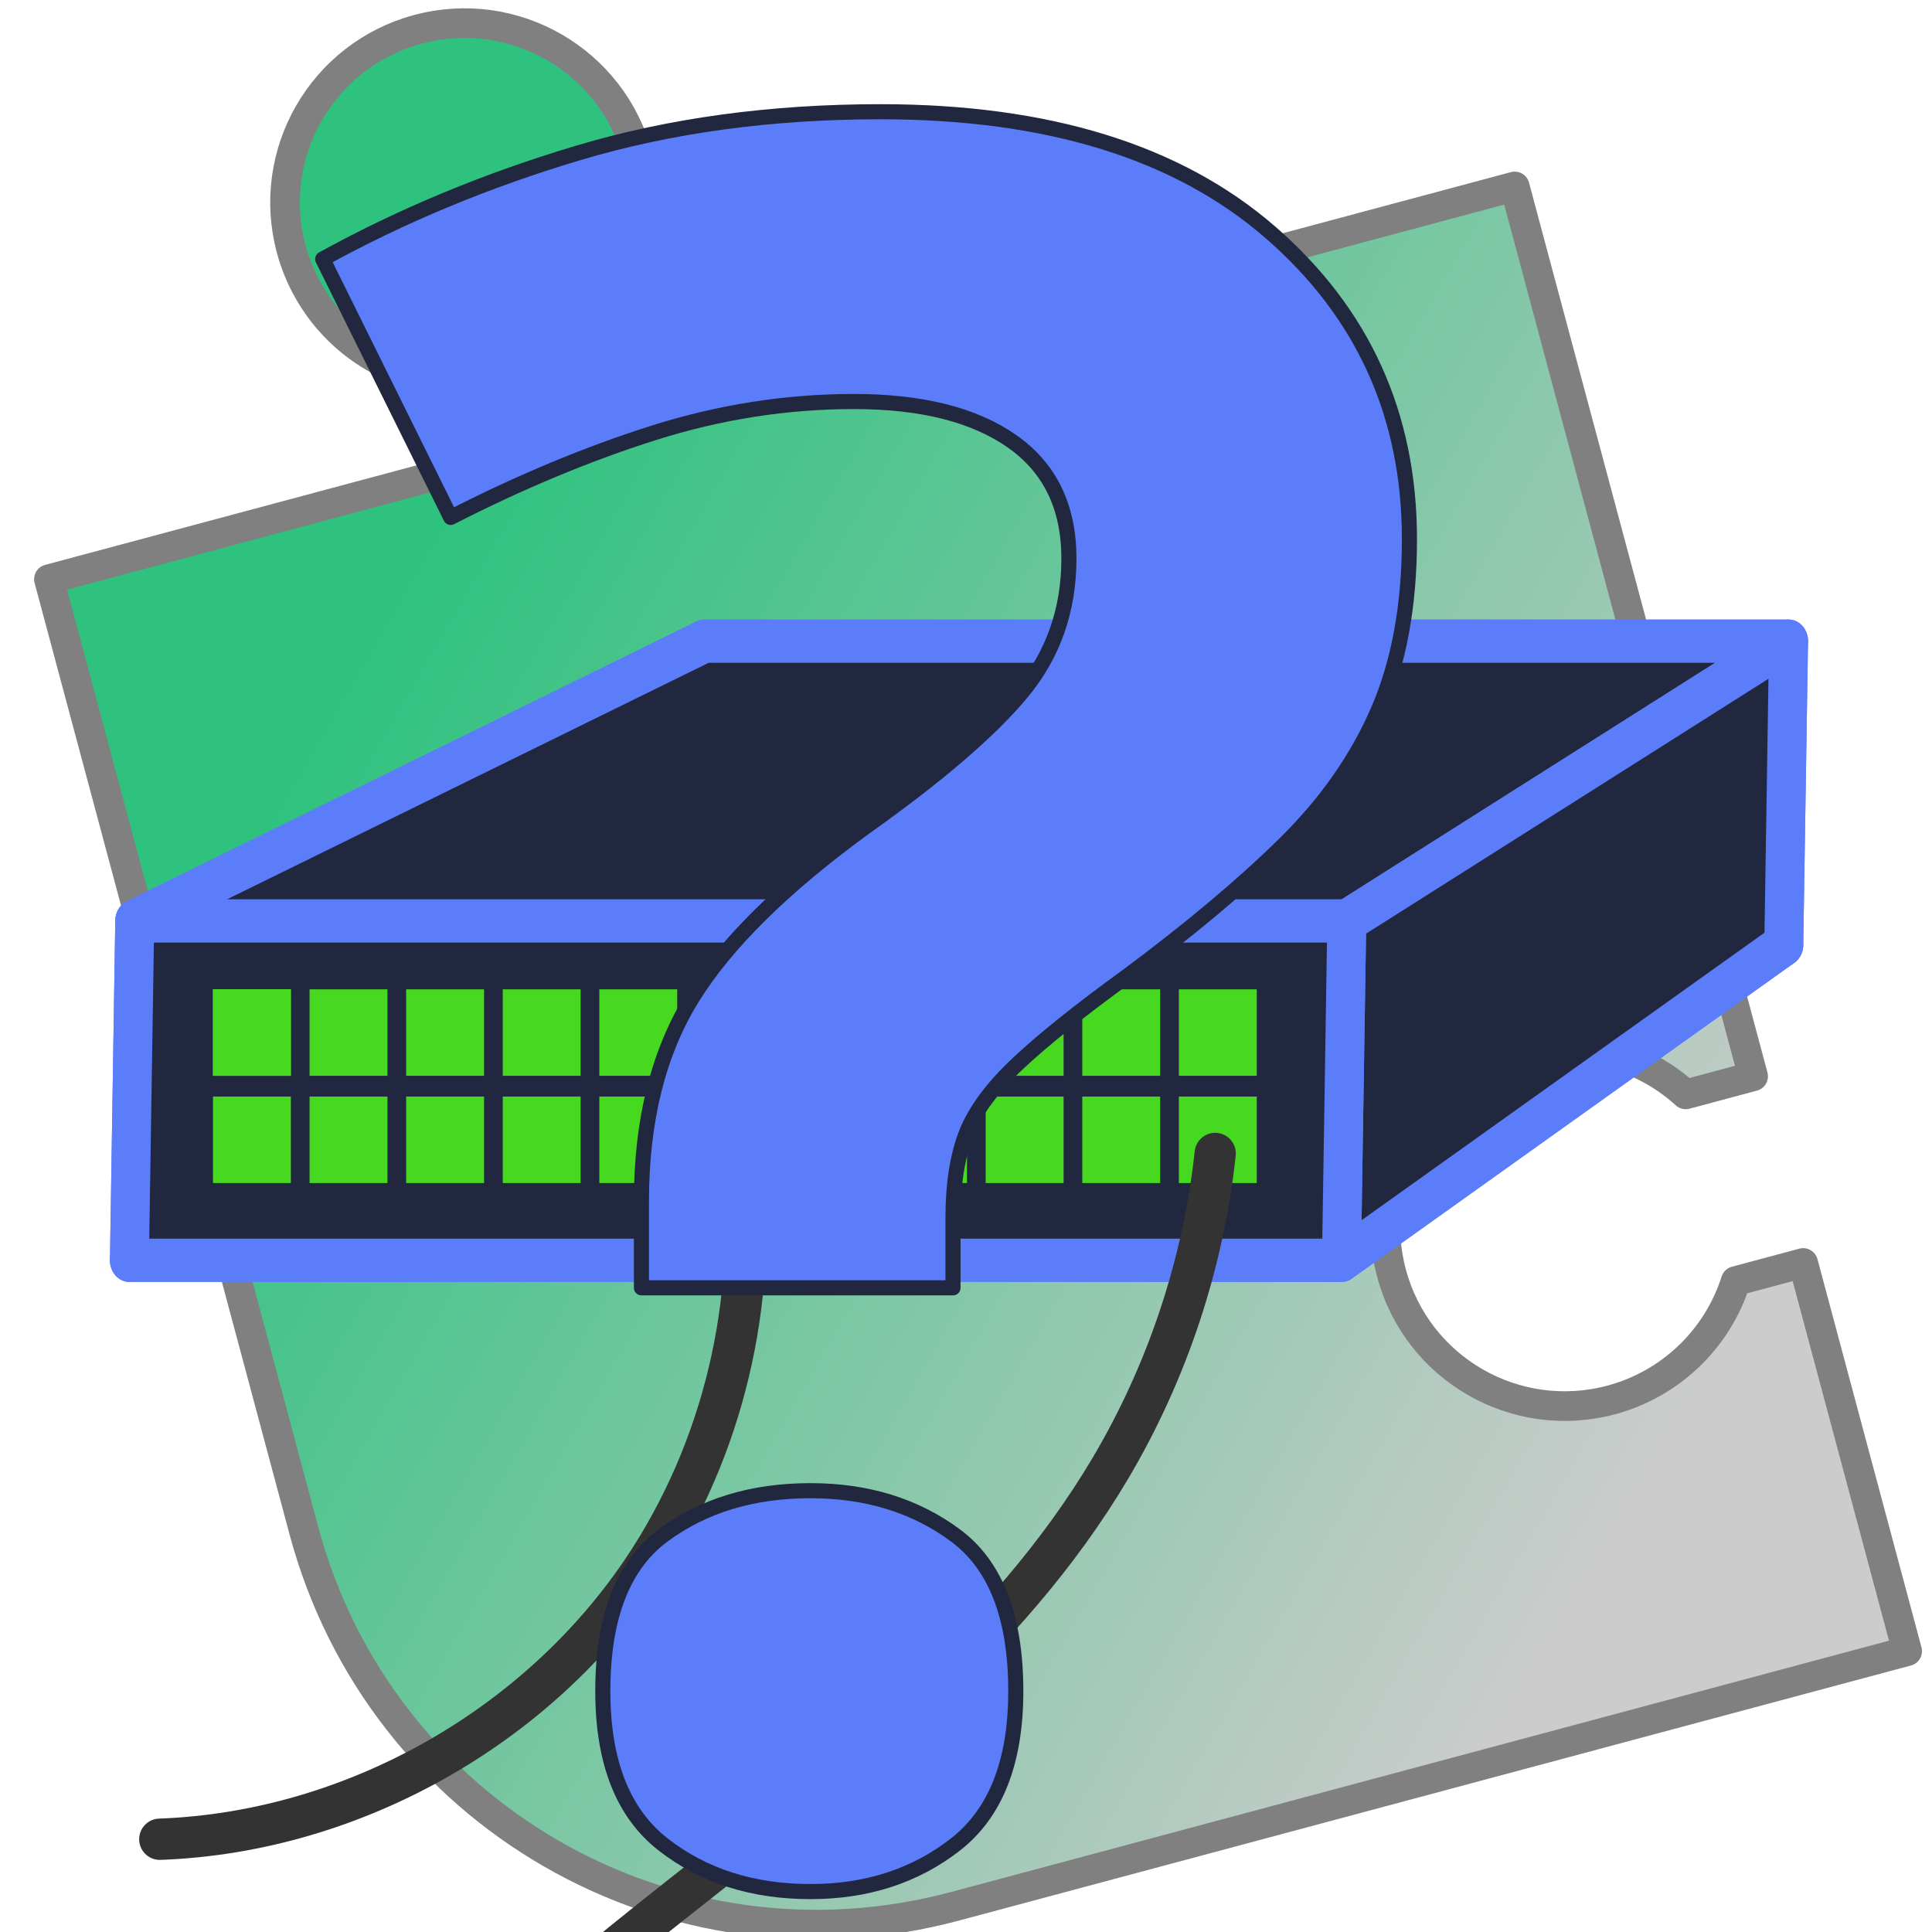
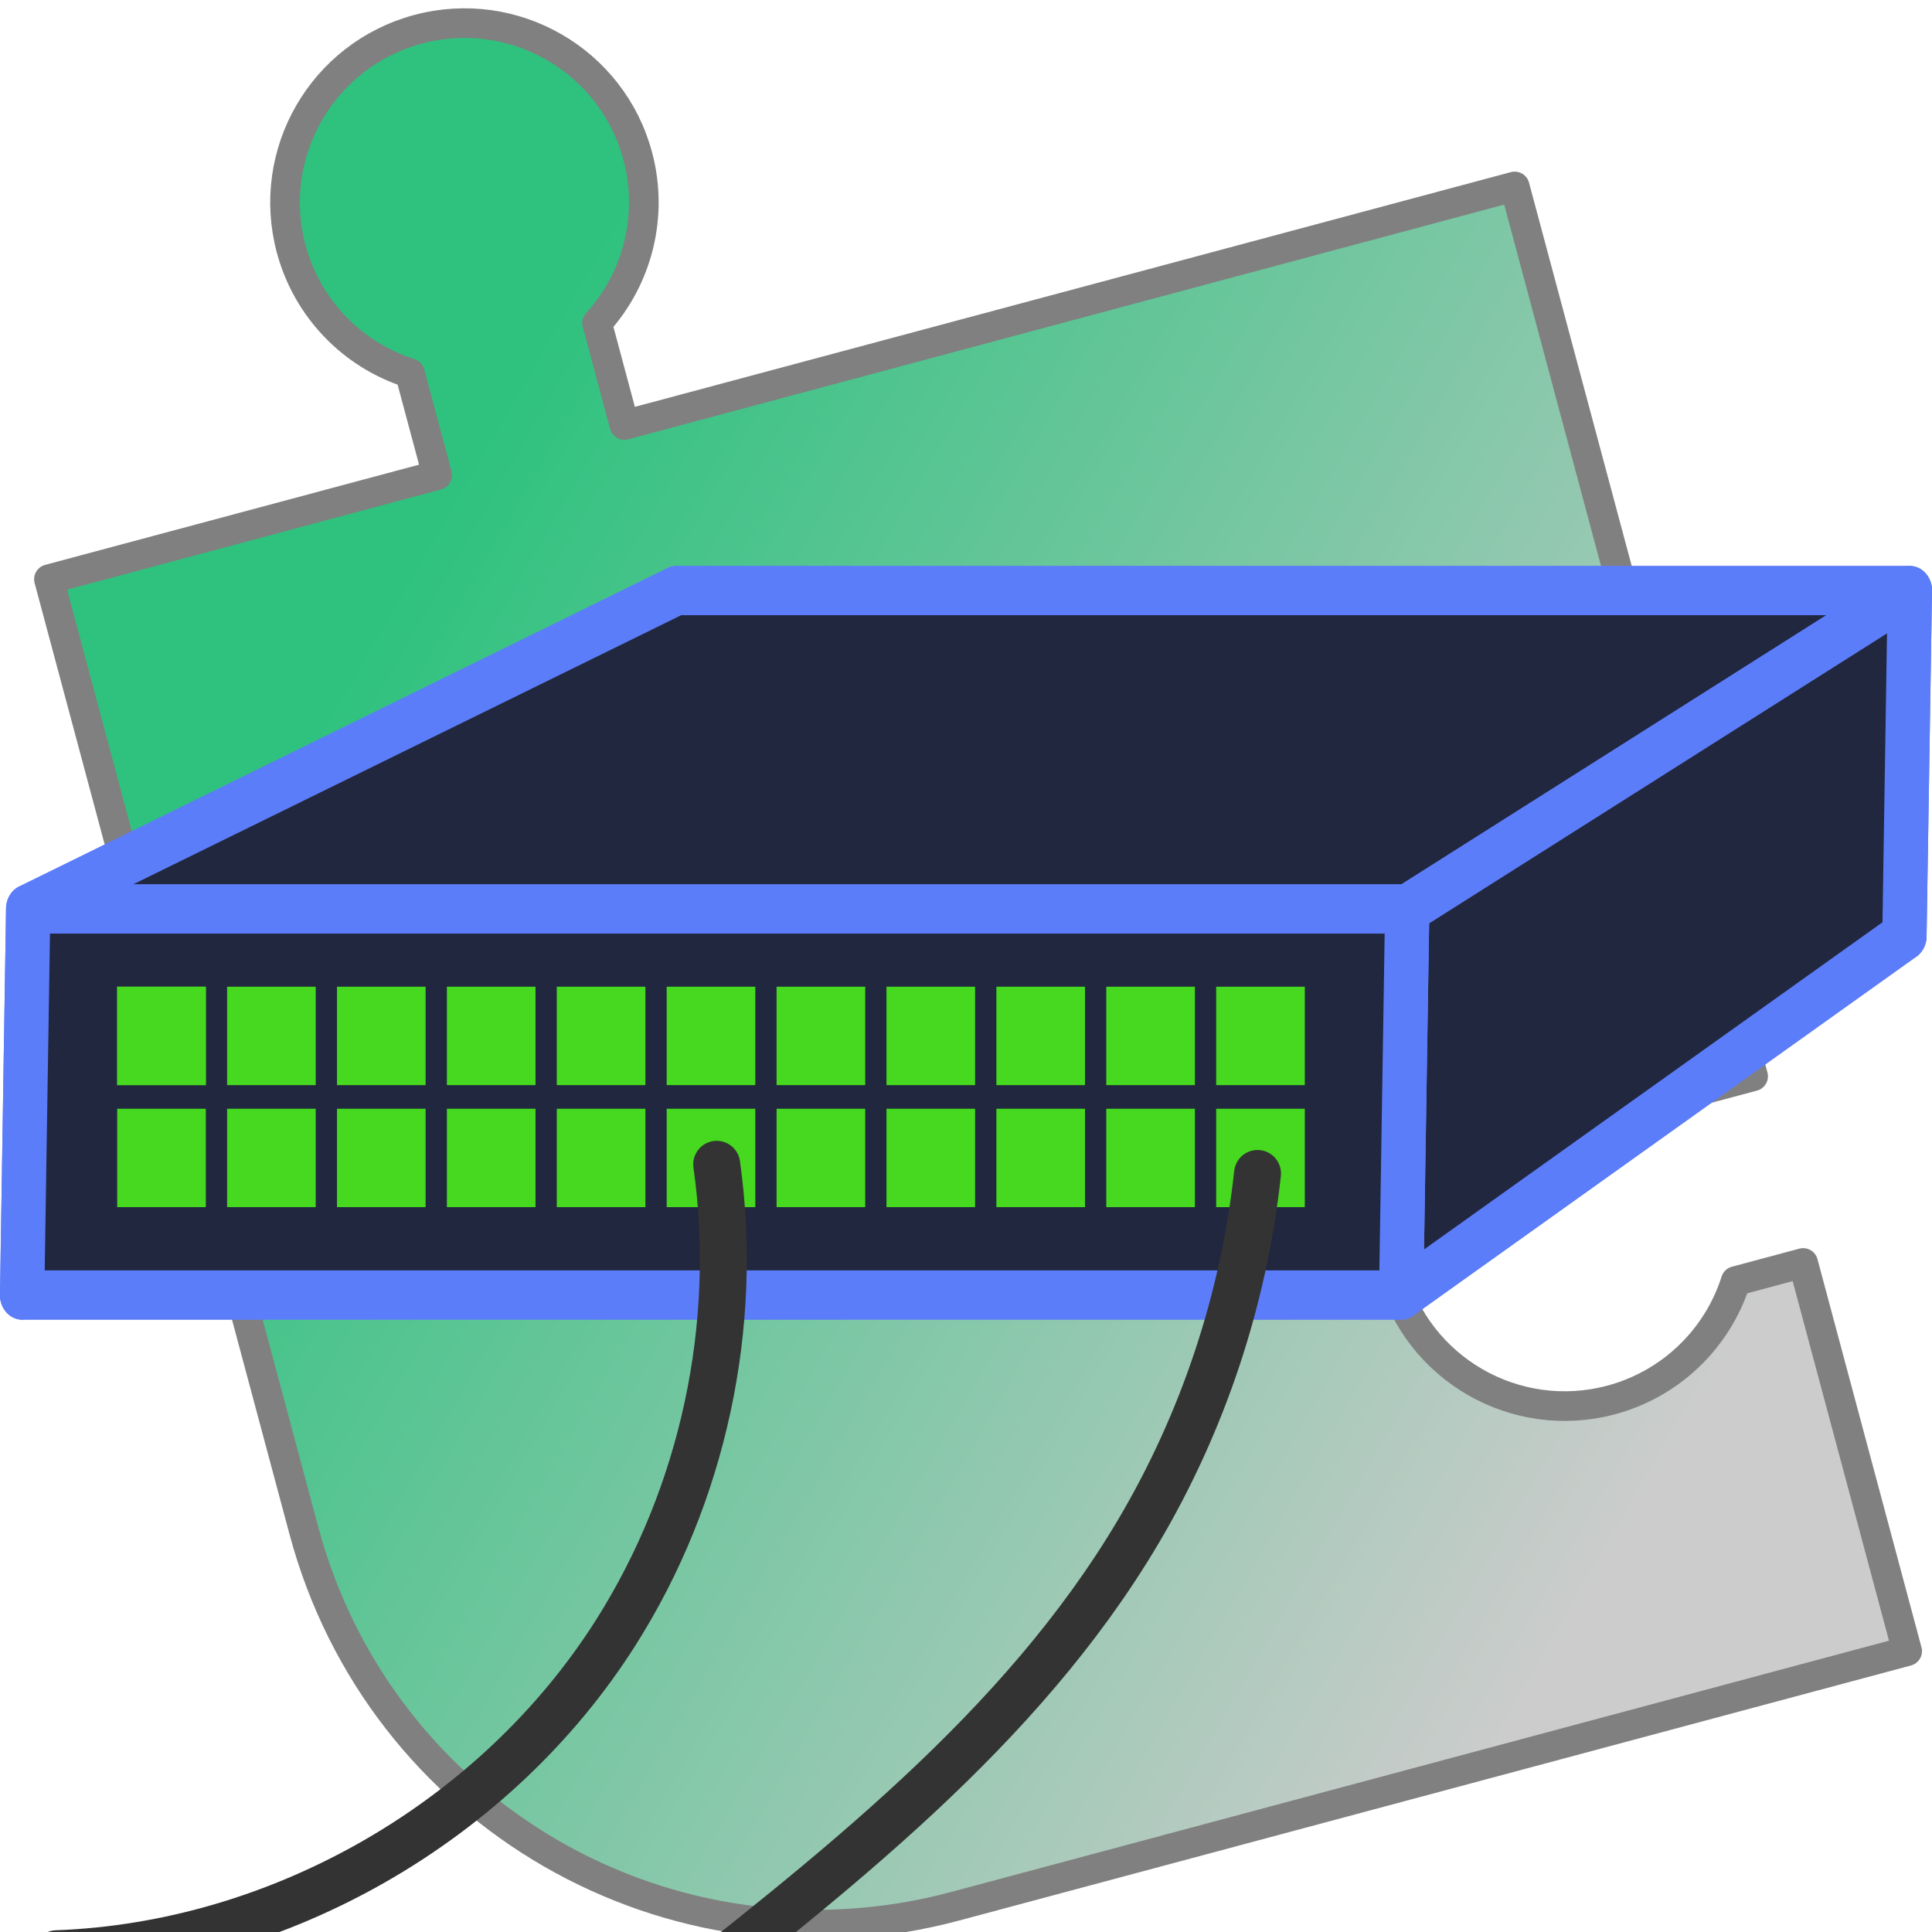
<svg xmlns="http://www.w3.org/2000/svg" xmlns:xlink="http://www.w3.org/1999/xlink" width="1024" height="1024" viewBox="0 0 1024 1024" version="1.1" id="svg1">
  <defs id="defs1">
    <linearGradient id="linearGradient22">
      <stop style="stop-color:#2ec27e;stop-opacity:1;" offset="0" id="stop21" />
      <stop style="stop-color:#cccccc;stop-opacity:1;" offset="1" id="stop22" />
    </linearGradient>
    <linearGradient id="linearGradient20">
      <stop style="stop-color:#2ec27e;stop-opacity:1;" offset="0" id="stop19" />
      <stop style="stop-color:#cccccc;stop-opacity:1;" offset="1" id="stop20" />
    </linearGradient>
    <linearGradient id="linearGradient18">
      <stop style="stop-color:#2ec27e;stop-opacity:1;" offset="0" id="stop17" />
      <stop style="stop-color:#cccccc;stop-opacity:1;" offset="1" id="stop18" />
    </linearGradient>
    <linearGradient id="linearGradient2">
      <stop style="stop-color:#2ec27e;stop-opacity:1;" offset="0" id="stop3" />
      <stop style="stop-color:#cccccc;stop-opacity:1;" offset="1" id="stop4" />
    </linearGradient>
    <linearGradient id="swatch2">
      <stop style="stop-color:#cccccc;stop-opacity:1;" offset="0" id="stop2" />
    </linearGradient>
    <linearGradient xlink:href="#linearGradient18" id="linearGradient4" x1="437.019" y1="74.981" x2="74.981" y2="437.019" gradientUnits="userSpaceOnUse" gradientTransform="translate(-634.375,-275)" />
    <linearGradient xlink:href="#linearGradient20" id="linearGradient15" gradientUnits="userSpaceOnUse" x1="437.019" y1="74.981" x2="74.981" y2="437.019" gradientTransform="matrix(-0.414223,-1.545901,1.546997,-0.4145166,228.3958,1092.936)" />
    <linearGradient xlink:href="#linearGradient22" id="linearGradient16" gradientUnits="userSpaceOnUse" x1="437.019" y1="74.981" x2="74.981" y2="437.019" gradientTransform="rotate(180,951.1753,837.1518)" />
    <linearGradient xlink:href="#linearGradient2" id="linearGradient17" gradientUnits="userSpaceOnUse" gradientTransform="rotate(-90,838.5291,984.4922)" x1="437.019" y1="74.981" x2="74.981" y2="437.019" />
  </defs>
  <g id="layer1" style="display:none">
    <rect style="display:inline;fill:#000000;fill-opacity:0;fill-rule:evenodd;stroke:#000000;stroke-width:0.997;stroke-dasharray:none;stroke-opacity:1" id="rect1" width="1023.003" height="1023.003" x="0.499" y="0.499" rx="179.3" ry="179.3" />
  </g>
  <g id="layer2" style="display:none" />
  <g id="layer3" style="display:inline">
    <path d="m -453.432,-270.092 c -97.522,0 -176.035,78.513 -176.035,176.035 V 232.092 h 133.09 V 208.998 A 59.362,59.362 0 0 1 -523.738,159 59.362,59.362 0 0 1 -464.375,99.637 59.362,59.362 0 0 1 -405.012,159 59.362,59.362 0 0 1 -432.373,208.998 V 232.092 H -127.283 V -72.936 h 34.949 A 59.362,59.362 0 0 0 -42.375,-45.637 59.362,59.362 0 0 0 16.988,-105 59.362,59.362 0 0 0 -42.375,-164.363 59.362,59.362 0 0 0 -92.334,-137.064 H -127.283 V -270.092 Z" style="fill:url(#linearGradient4);fill-rule:evenodd;stroke:#808080;stroke-width:9.818;stroke-linejoin:round;stroke-opacity:1" id="path15" />
    <path d="m 161.038,811.181 c 40.396,150.76 194.377,239.588 345.244,199.164 L 1010.832,875.151 955.703,669.407 919.977,678.98 a 95.006,95.073 75 0 1 -66.013,63.023 95.006,95.073 75 0 1 -116.424,-67.163 95.006,95.073 75 0 1 67.245,-116.377 95.006,95.073 75 0 1 88.681,21.573 L 929.192,570.463 802.816,98.824 330.94,225.263 316.463,171.235 a 95.006,95.073 75 0 0 21.537,-88.547 95.006,95.073 75 0 0 -116.424,-67.163 95.006,95.073 75 0 0 -67.245,116.377 95.006,95.073 75 0 0 62.925,65.916 l 14.477,54.028 -205.793,55.142 z" style="display:inline;fill:url(#linearGradient15);fill-rule:evenodd;stroke:#808080;stroke-width:15.718;stroke-linejoin:round;stroke-opacity:1" id="path15-2" />
    <path d="m 1721.407,1669.395 c 97.522,0 176.035,-78.513 176.035,-176.035 v -326.148 h -133.09 v 23.094 a 59.362,59.362 0 0 1 27.361,49.998 59.362,59.362 0 0 1 -59.363,59.363 59.362,59.362 0 0 1 -59.363,-59.363 59.362,59.362 0 0 1 27.361,-49.998 v -23.094 h -305.09 v 305.027 h -34.949 a 59.362,59.362 0 0 0 -49.959,-27.299 59.362,59.362 0 0 0 -59.363,59.363 59.362,59.362 0 0 0 59.363,59.363 59.362,59.362 0 0 0 49.959,-27.299 h 34.949 v 133.027 z" style="display:inline;fill:url(#linearGradient16);fill-rule:evenodd;stroke:#808080;stroke-width:9.818;stroke-linejoin:round;stroke-opacity:1" id="path15-28" />
    <path d="m -141.055,1642.078 c 0,97.522 78.513,176.035 176.035,176.035 h 326.148 v -133.09 h -23.094 a 59.362,59.362 0 0 1 -49.998,27.361 59.362,59.362 0 0 1 -59.363,-59.363 59.362,59.362 0 0 1 59.363,-59.363 59.362,59.362 0 0 1 49.998,27.361 h 23.094 V 1315.93 H 56.101 v -34.949 a 59.362,59.362 0 0 0 27.299,-49.959 59.362,59.362 0 0 0 -59.363,-59.363 59.362,59.362 0 0 0 -59.363,59.363 59.362,59.362 0 0 0 27.299,49.959 v 34.949 H -141.055 Z" style="display:inline;fill:url(#linearGradient17);fill-rule:evenodd;stroke:#808080;stroke-width:9.818;stroke-linejoin:round;stroke-opacity:1" id="path15-2-9" />
    <path style="fill:none;fill-opacity:1;stroke:#333333;stroke-width:8;stroke-linecap:round;stroke-linejoin:round;stroke-opacity:1" d="m 231.25,215.625 c -28.059,9.588 -55.279,21.628 -81.25,35.938 -6.521,3.593 -13.059,7.402 -18.206,12.781 -2.574,2.69 -4.775,5.762 -6.281,9.166 -1.506,3.404 -2.301,7.15 -2.076,10.865 0.249,4.101 1.741,8.085 4.034,11.494 2.293,3.409 5.368,6.257 8.803,8.51 6.871,4.507 15.023,6.612 23.1,8.121 43.281,8.088 88.71,1.14 131.25,12.5 35.04,9.357 66.572,31.317 87.5,60.938" id="path2" transform="translate(-1071.875,-68.75)" />
  </g>
  <g id="layer4">
    <g id="g116" transform="matrix(0.7261976,0,0,0.7232461,-1030.024,244.6624)">
      <circle style="fill:#21273f;fill-opacity:1;stroke:#5c7df9;stroke-width:8;stroke-linecap:round;stroke-linejoin:round;stroke-dasharray:none;stroke-opacity:1;paint-order:normal" id="path113" cx="830.85" cy="256.326" r="128" />
      <circle style="fill:#21273f;fill-opacity:1;stroke:#5c7df9;stroke-width:8;stroke-linecap:round;stroke-linejoin:round;stroke-dasharray:none;stroke-opacity:1;paint-order:normal" id="path113-9" cx="830.491" cy="257.246" r="128" />
      <g id="g115" transform="rotate(7.57421,823.954,225.3022)">
        <path id="path114" style="fill:#21273f;stroke:#5c7df9;stroke-width:16;stroke-linecap:round;stroke-linejoin:round" d="m 848.17,154.715 c -27.042,-6.051 30.927,-0.195 56.632,27.133 18.986,20.185 31.424,47.688 31.424,75.398 0,27.711 -10.097,53.767 -20.928,63.797 -10.052,9.309 -37.234,29.594 -22.934,19.399 14.383,-10.254 29.428,-26.395 36.728,-42.601 8.184,-18.168 7.246,-17.856 7.246,-40.595 0,-27.711 -11.406,-55.251 -31,-74.846 -19.594,-19.594 -30.01,-21.609 -57.168,-27.685 z" />
        <path id="rect115" style="fill:#5c7df9;fill-rule:evenodd" d="m 871.677,338.05 13.083,-26.448 16.186,33.899 -39.881,19.042 z" />
      </g>
      <g id="g115-9" transform="rotate(-172.4826,832.1825,257.785)">
        <path id="path114-1" style="fill:#21273f;stroke:#5c7df9;stroke-width:16;stroke-linecap:round;stroke-linejoin:round" d="m 848.17,154.715 c -27.042,-6.051 30.927,-0.195 56.632,27.133 18.986,20.185 31.424,47.688 31.424,75.398 0,27.711 -10.097,53.767 -20.928,63.797 -10.052,9.309 -37.234,29.594 -22.934,19.399 14.383,-10.254 29.428,-26.395 36.728,-42.601 8.184,-18.168 7.246,-17.856 7.246,-40.595 0,-27.711 -11.406,-55.251 -31,-74.846 -19.594,-19.594 -30.01,-21.609 -57.168,-27.685 z" />
        <path id="rect115-9" style="fill:#5c7df9;fill-rule:evenodd" d="m 871.677,338.05 13.083,-26.448 16.186,33.899 -39.881,19.042 z" />
      </g>
      <circle style="fill:#46d91f;fill-opacity:1;stroke:none;stroke-width:16;stroke-linecap:round;stroke-linejoin:round;stroke-dasharray:none;stroke-opacity:1;paint-order:normal" id="path115" cx="830.574" cy="257.84" r="32" />
    </g>
    <g id="g118" transform="matrix(0.9936869,0,0,0.985092,71.6911,1210.708)">
      <g id="g47-6" style="fill:#21273f;fill-opacity:1;stroke:#5c7df9;stroke-width:8;stroke-linecap:round;stroke-linejoin:round;stroke-dasharray:none;stroke-opacity:1;paint-order:normal">
        <path id="path52-6" style="fill:#21273f;fill-opacity:1;fill-rule:evenodd;stroke:#5c7df9;stroke-linejoin:round;stroke-opacity:1;paint-order:normal" d="M 841.097,92.553 H 954.649 L 950.299,342.367 H 836.747 Z" points="954.649,92.553 950.299,342.367 836.747,342.367 841.097,92.553 " />
        <path id="path47-4" style="fill:#21273f;fill-opacity:1;fill-rule:evenodd;stroke:#5c7df9;stroke-linejoin:round;stroke-opacity:1;paint-order:normal" d="m 724.46,121.443 -4.864,279.317 117.151,-58.393 4.35,-249.814 z" points="719.596,400.76 836.747,342.367 841.097,92.553 724.46,121.443 " />
        <path id="path51-00" style="fill:#21273f;fill-opacity:1;fill-rule:evenodd;stroke:#5c7df9;stroke-linejoin:round;stroke-opacity:1;paint-order:normal" d="m 719.596,400.76 h 126.963 l 103.74,-58.393 H 836.747 Z" points="846.558,400.76 950.299,342.367 836.747,342.367 719.596,400.76 " />
        <path id="path48-4" style="fill:#21273f;fill-opacity:1;fill-rule:evenodd;stroke:#5c7df9;stroke-linejoin:round;stroke-opacity:1;paint-order:normal" d="M 724.46,121.443 H 851.423 L 954.649,92.553 H 841.097 Z" points="851.423,121.443 954.649,92.553 841.097,92.553 724.46,121.443 " />
        <path id="path50-6" style="fill:#21273f;fill-opacity:1;fill-rule:evenodd;stroke:#5c7df9;stroke-linejoin:round;stroke-opacity:1;paint-order:normal" d="m 851.423,121.443 -4.864,279.317 103.74,-58.393 4.35,-249.814 z" points="846.558,400.76 950.299,342.367 954.649,92.553 851.423,121.443 " />
        <path id="path49-2" style="fill:#21273f;fill-opacity:1;fill-rule:evenodd;stroke:#5c7df9;stroke-linejoin:round;stroke-opacity:1;paint-order:normal" d="m 724.46,121.443 h 126.963 l -4.864,279.317 H 719.596 Z" points="851.423,121.443 846.558,400.76 719.596,400.76 724.46,121.443 " />
      </g>
      <rect style="fill:#46d91f;fill-opacity:1;fill-rule:evenodd;stroke-width:0.778" id="use74-9" width="16" height="16" x="814.041" y="252.04" />
      <rect style="fill:none;fill-rule:evenodd;stroke:#5c7df9;stroke-width:8;stroke-dasharray:none;stroke-opacity:1" id="rect117" width="90.598" height="57.452" x="742.462" y="141.421" />
      <rect style="fill:none;fill-rule:evenodd;stroke:#5c7df9;stroke-width:8;stroke-dasharray:none;stroke-opacity:1" id="rect117-1" width="90.598" height="57.452" x="738.79" y="320.631" />
    </g>
    <path style="fill:none;fill-opacity:1;stroke:#333333;stroke-width:8;stroke-linecap:round;stroke-linejoin:round;stroke-dasharray:8, 24;stroke-dashoffset:0;stroke-opacity:1" d="m -934.375,973.438 229.688,-243.75" id="path4" />
    <g id="g117" transform="matrix(1.057109,0,0,1.118699,-664.4146,928.9602)">
      <g id="g47-3" style="fill:#21273f;fill-opacity:1;stroke:#5c7df9;stroke-width:8;stroke-linecap:round;stroke-linejoin:round;stroke-dasharray:none;stroke-opacity:1;paint-order:normal">
        <path id="path52-0" style="fill:#21273f;fill-opacity:1;fill-rule:evenodd;stroke:#5c7df9;stroke-linejoin:round;stroke-opacity:1;paint-order:normal" d="M 50.611,267.607 H 275.898 l -0.324,18.586 H 50.287 Z" points="275.898,267.607 275.575,286.193 50.287,286.193 50.611,267.607 " />
        <path id="path50-2" style="fill:#21273f;fill-opacity:1;fill-rule:evenodd;stroke:#5c7df9;stroke-linejoin:round;stroke-opacity:1;paint-order:normal" d="m 415.529,322.871 -0.362,20.781 -139.592,-57.459 0.324,-18.586 z" points="415.167,343.652 275.575,286.193 275.898,267.607 415.529,322.871 " />
        <path id="path51-0" style="fill:#21273f;fill-opacity:1;fill-rule:evenodd;stroke:#5c7df9;stroke-linejoin:round;stroke-opacity:1;paint-order:normal" d="M 163.273,343.652 H 415.167 L 275.575,286.193 H 50.287 Z" points="415.167,343.652 275.575,286.193 50.287,286.193 163.273,343.652 " />
        <path id="path47-3" style="fill:#21273f;fill-opacity:1;fill-rule:evenodd;stroke:#5c7df9;stroke-linejoin:round;stroke-opacity:1;paint-order:normal" d="m 163.634,322.871 -0.362,20.781 -112.985,-57.459 0.324,-18.586 z" points="163.273,343.652 50.287,286.193 50.611,267.607 163.634,322.871 " />
        <path id="path49-5" style="fill:#21273f;fill-opacity:1;fill-rule:evenodd;stroke:#5c7df9;stroke-linejoin:round;stroke-opacity:1;paint-order:normal" d="m 163.634,322.871 h 251.894 l -0.362,20.781 H 163.273 Z" points="415.529,322.871 415.167,343.652 163.273,343.652 163.634,322.871 " />
        <path id="path48-9" style="fill:#21273f;fill-opacity:1;fill-rule:evenodd;stroke:#5c7df9;stroke-linejoin:round;stroke-opacity:1;paint-order:normal" d="M 163.634,322.871 H 415.529 L 275.898,267.607 H 50.611 Z" points="415.529,322.871 275.898,267.607 50.611,267.607 163.634,322.871 " />
      </g>
      <g id="g47-3-1" style="fill:#5c7df9;fill-opacity:1;stroke:#21273f;stroke-width:8;stroke-linecap:round;stroke-linejoin:round;stroke-dasharray:none;stroke-opacity:1;paint-order:normal">
        <path id="path52-0-0" style="fill:#5c7df9;fill-opacity:1;fill-rule:evenodd;stroke:#21273f;stroke-linejoin:round;stroke-opacity:1;paint-order:normal" d="M 45.526,71.493 H 256.663 l -3.183,182.763 H 42.343 Z" points="256.663,71.493 253.48,254.256 42.343,254.256 45.526,71.493 " />
        <path id="path50-2-8" style="fill:#5c7df9;fill-opacity:1;fill-rule:evenodd;stroke:#21273f;stroke-linejoin:round;stroke-opacity:1;paint-order:normal" d="M 267.354,74.564 264.145,258.863 253.48,254.256 256.663,71.493 Z" points="264.145,258.863 253.48,254.256 256.663,71.493 267.354,74.564 " />
        <path id="path51-0-5" style="fill:#5c7df9;fill-opacity:1;fill-rule:evenodd;stroke:#21273f;stroke-linejoin:round;stroke-opacity:1;paint-order:normal" d="M 51.233,258.863 H 264.145 l -10.664,-4.607 H 42.343 Z" points="264.145,258.863 253.48,254.256 42.343,254.256 51.233,258.863 " />
        <path id="path47-3-0" style="fill:#5c7df9;fill-opacity:1;fill-rule:evenodd;stroke:#21273f;stroke-linejoin:round;stroke-opacity:1;paint-order:normal" d="M 54.443,74.564 51.233,258.863 42.343,254.256 45.526,71.493 Z" points="51.233,258.863 42.343,254.256 45.526,71.493 54.443,74.564 " />
        <path id="path49-5-6" style="fill:#5c7df9;fill-opacity:1;fill-rule:evenodd;stroke:#21273f;stroke-linejoin:round;stroke-opacity:1;paint-order:normal" d="M 54.443,74.564 H 267.354 L 264.145,258.863 H 51.233 Z" points="267.354,74.564 264.145,258.863 51.233,258.863 54.443,74.564 " />
        <path id="path48-9-4" style="fill:#5c7df9;fill-opacity:1;fill-rule:evenodd;stroke:#21273f;stroke-linejoin:round;stroke-opacity:1;paint-order:normal" d="M 54.443,74.564 H 267.354 L 256.663,71.493 H 45.526 Z" points="267.354,74.564 256.663,71.493 45.526,71.493 54.443,74.564 " />
      </g>
    </g>
-     <g id="g5" transform="matrix(1.366136,0,0,1.366136,-195.5215,-281.7766)">
+     <g id="g5" transform="matrix(1.554359,0,0,1.554359,-288.7723,-394.2208)">
      <g id="g102" transform="matrix(1.888817,0,0,2.097209,-469.037,-515.7596)">
        <g id="g47" style="fill:#21273f;fill-opacity:1;stroke:#5c7df9;stroke-width:8;stroke-linecap:round;stroke-linejoin:round;stroke-dasharray:none;stroke-opacity:1;paint-order:normal">
-           <path id="path52" style="fill:#21273f;fill-opacity:1;fill-rule:evenodd;stroke:#5c7df9;stroke-linejoin:round;stroke-opacity:1;paint-order:normal" d="m 468.811,462.89 222.657,0 -0.978,56.136 -222.657,-10e-6 z" points="691.468,462.89 690.491,519.025 467.833,519.025 468.811,462.89 " />
+           <path id="path52" style="fill:#21273f;fill-opacity:1;fill-rule:evenodd;stroke:#5c7df9;stroke-linejoin:round;stroke-opacity:1;paint-order:normal" d="m 468.811,462.89 222.657,0 -0.978,56.136 -222.657,0 z" points="691.468,462.89 690.491,519.025 467.833,519.025 468.811,462.89 " />
          <path id="path47" style="fill:#21273f;fill-opacity:1;fill-rule:evenodd;stroke:#5c7df9;stroke-linejoin:round;stroke-opacity:1;paint-order:normal" d="m 351.775,514.653 -1.093,62.765 117.151,-58.393 0.978,-56.136 z" points="350.682,577.418 467.833,519.025 468.811,462.89 351.775,514.653 " />
-           <path id="path51" style="fill:#21273f;fill-opacity:1;fill-rule:evenodd;stroke:#5c7df9;stroke-linejoin:round;stroke-opacity:1;paint-order:normal" d="m 350.682,577.418 248.953,0 90.855,-58.393 -222.657,-10e-6 z" points="599.636,577.418 690.491,519.025 467.833,519.025 350.682,577.418 " />
-           <path id="path48" style="fill:#21273f;fill-opacity:1;fill-rule:evenodd;stroke:#5c7df9;stroke-linejoin:round;stroke-opacity:1;paint-order:normal" d="m 351.775,514.653 248.953,0 90.74,-51.763 -222.657,0 z" points="600.729,514.653 691.468,462.89 468.811,462.89 351.775,514.653 " />
+           <path id="path51" style="fill:#21273f;fill-opacity:1;fill-rule:evenodd;stroke:#5c7df9;stroke-linejoin:round;stroke-opacity:1;paint-order:normal" d="m 350.682,577.418 248.953,0 90.855,-58.393 -222.657,0 z" points="599.636,577.418 690.491,519.025 467.833,519.025 350.682,577.418 " />
+           <path id="path48" style="fill:#21273f;fill-opacity:1;fill-rule:evenodd;stroke:#5c7df9;stroke-linejoin:round;stroke-opacity:1;paint-order:normal" d="m 351.775,514.653 248.953,10e-6 90.74,-51.763 -222.657,0 z" points="600.729,514.653 691.468,462.89 468.811,462.89 351.775,514.653 " />
          <path id="path50" style="fill:#21273f;fill-opacity:1;fill-rule:evenodd;stroke:#5c7df9;stroke-linejoin:round;stroke-opacity:1;paint-order:normal" d="m 600.729,514.653 -1.093,62.765 90.855,-58.393 0.978,-56.136 z" points="599.636,577.418 690.491,519.025 691.468,462.89 600.729,514.653 " />
-           <path id="path49" style="fill:#21273f;fill-opacity:1;fill-rule:evenodd;stroke:#5c7df9;stroke-linejoin:round;stroke-opacity:1;paint-order:normal" d="m 351.775,514.653 248.953,0 -1.093,62.765 -248.953,0 z" points="600.729,514.653 599.636,577.418 350.682,577.418 351.775,514.653 " />
+           <path id="path49" style="fill:#21273f;fill-opacity:1;fill-rule:evenodd;stroke:#5c7df9;stroke-linejoin:round;stroke-opacity:1;paint-order:normal" d="m 351.775,514.653 248.953,10e-6 -1.093,62.765 -248.953,0 z" points="600.729,514.653 599.636,577.418 350.682,577.418 351.775,514.653 " />
        </g>
        <rect style="fill:#46d91f;fill-opacity:1;fill-rule:evenodd;stroke-width:0.778" id="rect52" width="16" height="16" x="367.84" y="527.292" />
        <use x="0" y="0" xlink:href="#rect52" id="use71" />
        <use x="0" y="0" xlink:href="#rect52" transform="translate(0,19.84)" id="use72" />
        <use x="0" y="0" xlink:href="#rect52" transform="translate(19.84)" id="use73" />
        <use x="0" y="0" xlink:href="#rect52" transform="translate(19.84,19.84)" id="use74" />
        <use x="0" y="0" xlink:href="#rect52" transform="translate(39.68)" id="use75" />
        <use x="0" y="0" xlink:href="#rect52" transform="translate(39.68,19.84)" id="use76" />
        <use x="0" y="0" xlink:href="#rect52" transform="translate(59.52)" id="use77" />
        <use x="0" y="0" xlink:href="#rect52" transform="translate(59.52,19.84)" id="use78" />
        <use x="0" y="0" xlink:href="#rect52" transform="translate(79.36)" id="use79" />
        <use x="0" y="0" xlink:href="#rect52" transform="translate(79.36,19.84)" id="use80" />
        <use x="0" y="0" xlink:href="#rect52" transform="translate(99.2)" id="use81" />
        <use x="0" y="0" xlink:href="#rect52" transform="translate(99.2,19.84)" id="use82" />
        <use x="0" y="0" xlink:href="#rect52" transform="translate(119.04)" id="use83" />
        <use x="0" y="0" xlink:href="#rect52" transform="translate(119.04,19.84)" id="use84" />
        <use x="0" y="0" xlink:href="#rect52" transform="translate(138.88)" id="use85" />
        <use x="0" y="0" xlink:href="#rect52" transform="translate(138.88,19.84)" id="use86" />
        <use x="0" y="0" xlink:href="#rect52" transform="translate(158.72)" id="use87" />
        <use x="0" y="0" xlink:href="#rect52" transform="translate(158.72,19.84)" id="use88" />
        <use x="0" y="0" xlink:href="#rect52" transform="translate(178.56)" id="use89" />
        <use x="0" y="0" xlink:href="#rect52" transform="translate(178.56,19.84)" id="use90" />
        <use x="0" y="0" xlink:href="#rect52" transform="translate(198.4)" id="use91" />
        <use x="0" y="0" xlink:href="#rect52" transform="translate(198.4,19.84)" id="use92" />
      </g>
      <path style="fill:none;fill-opacity:1;stroke:#333333;stroke-width:8;stroke-linecap:round;stroke-linejoin:round;stroke-opacity:1" d="m 840.625,864.062 c 26.076,-2.672 50.527,-18.178 64.062,-40.625 5.112,-8.478 8.75,-17.965 9.627,-27.826 0.877,-9.861 -1.131,-20.108 -6.502,-28.424 -6.652,-10.3 -18.011,-16.96 -29.941,-19.794 -11.929,-2.833 -24.44,-2.155 -36.542,-0.188 -12.103,1.966 -23.965,5.193 -36.016,7.453 -12.051,2.26 -24.459,3.547 -36.563,1.591 -16.235,-2.623 -31.173,-11.033 -43.355,-22.079 -12.183,-11.047 -21.79,-24.656 -30.082,-38.858 -15.251,-26.123 -26.43,-54.9 -30.263,-84.905 -3.833,-30.005 -0.073,-61.291 13.075,-88.532 17.105,-35.439 48.426,-61.624 79.329,-85.986 30.904,-24.362 63.1,-48.916 83.171,-82.764 11.004,-18.558 17.981,-39.489 20.312,-60.938" id="path1" transform="matrix(2.000482,1.6489359e-8,0,2.003264,-1107.702,68.44255)" />
      <path style="fill:none;fill-opacity:1;stroke:#333333;stroke-width:8;stroke-linecap:round;stroke-linejoin:round;stroke-dasharray:none;stroke-dashoffset:0;stroke-opacity:1" d="m 768.75,290.625 c 3.884,27.472 -2.325,56.258 -17.188,79.688 C 731.152,402.488 694.328,423.616 656.25,425" id="path5" transform="matrix(2.000482,1.6489359e-8,0,2.003264,-1107.702,68.44255)" />
    </g>
  </g>
-   <g id="layer5" style="display:inline">
+   <g id="layer5" style="display:none">
    <text xml:space="preserve" style="font-style:normal;font-variant:normal;font-weight:normal;font-stretch:normal;font-size:1280px;font-family:'Arial Black';-inkscape-font-specification:'Arial Black, ';writing-mode:lr-tb;direction:ltr;fill:#5c7df9;fill-opacity:1;stroke:#21273f;stroke-width:8;stroke-linecap:round;stroke-linejoin:round;stroke-opacity:1" x="167.188" y="985.938" id="text1">
      <tspan id="tspan1" x="167.188" y="985.938" style="font-style:normal;font-variant:normal;font-weight:bold;font-stretch:normal;font-size:1280px;font-family:Andika;-inkscape-font-specification:'Andika Bold';fill:#5c7df9;fill-opacity:1;stroke:#21273f;stroke-opacity:1">?</tspan>
    </text>
  </g>
</svg>
